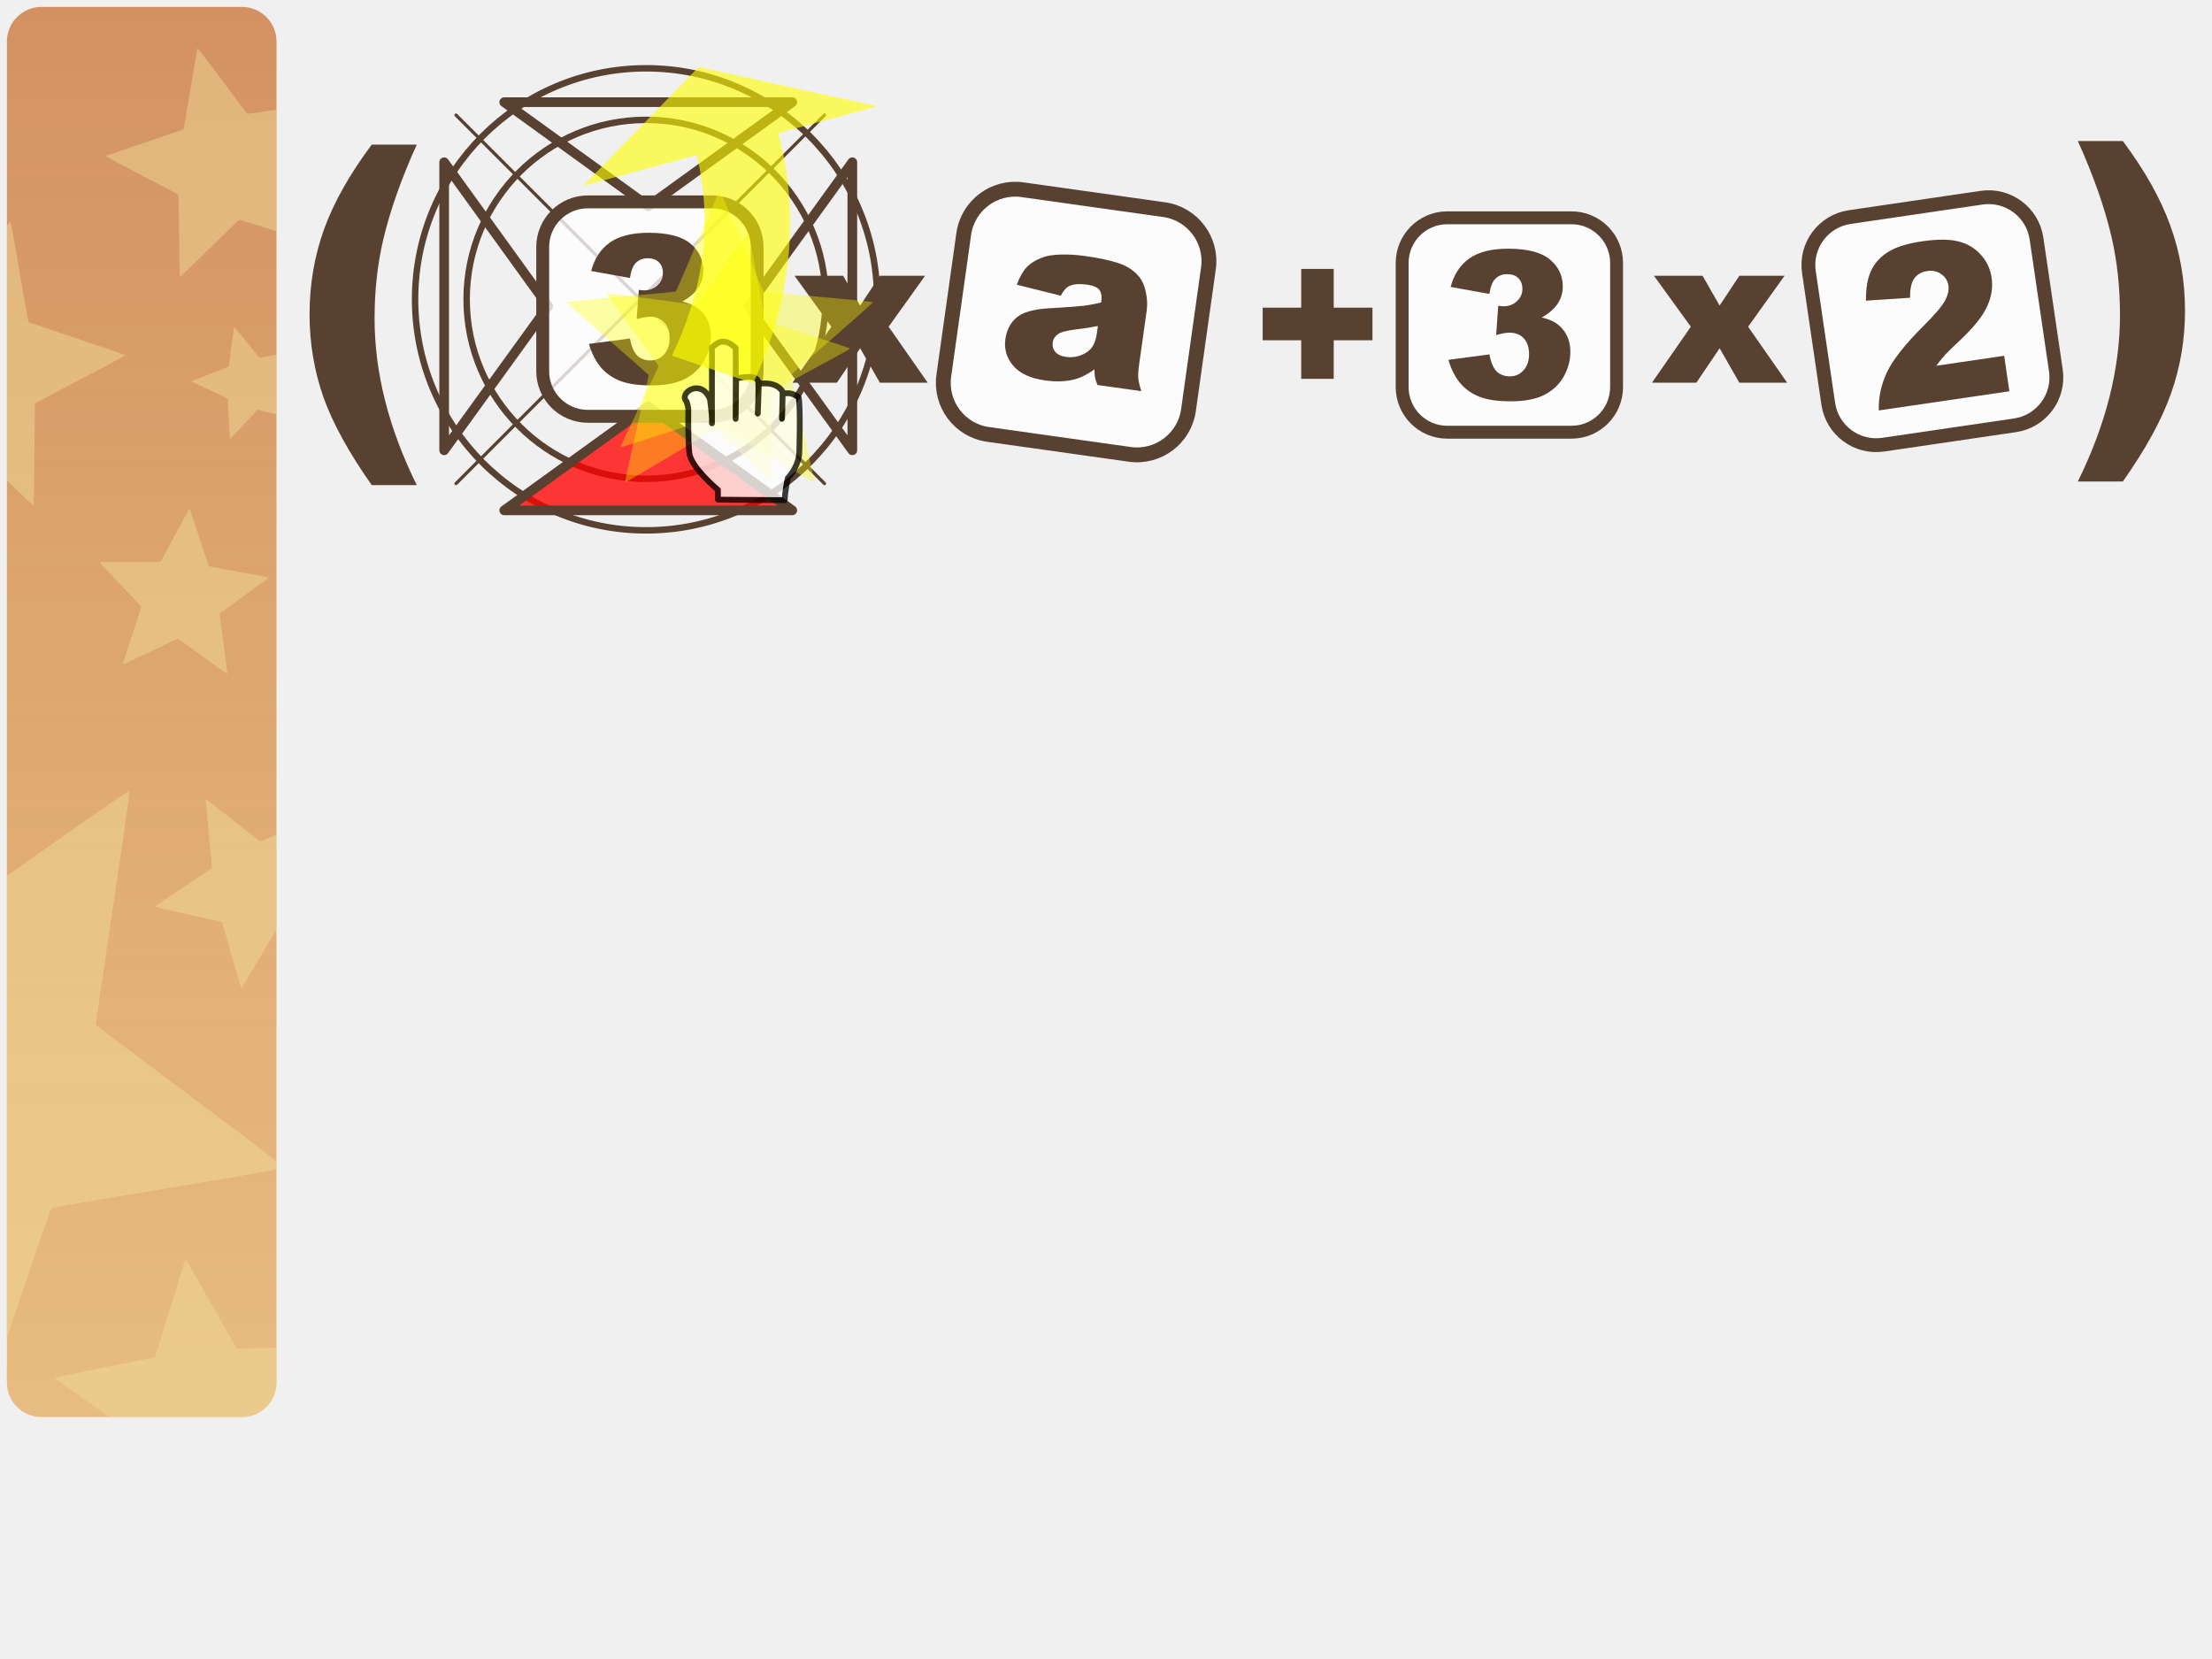
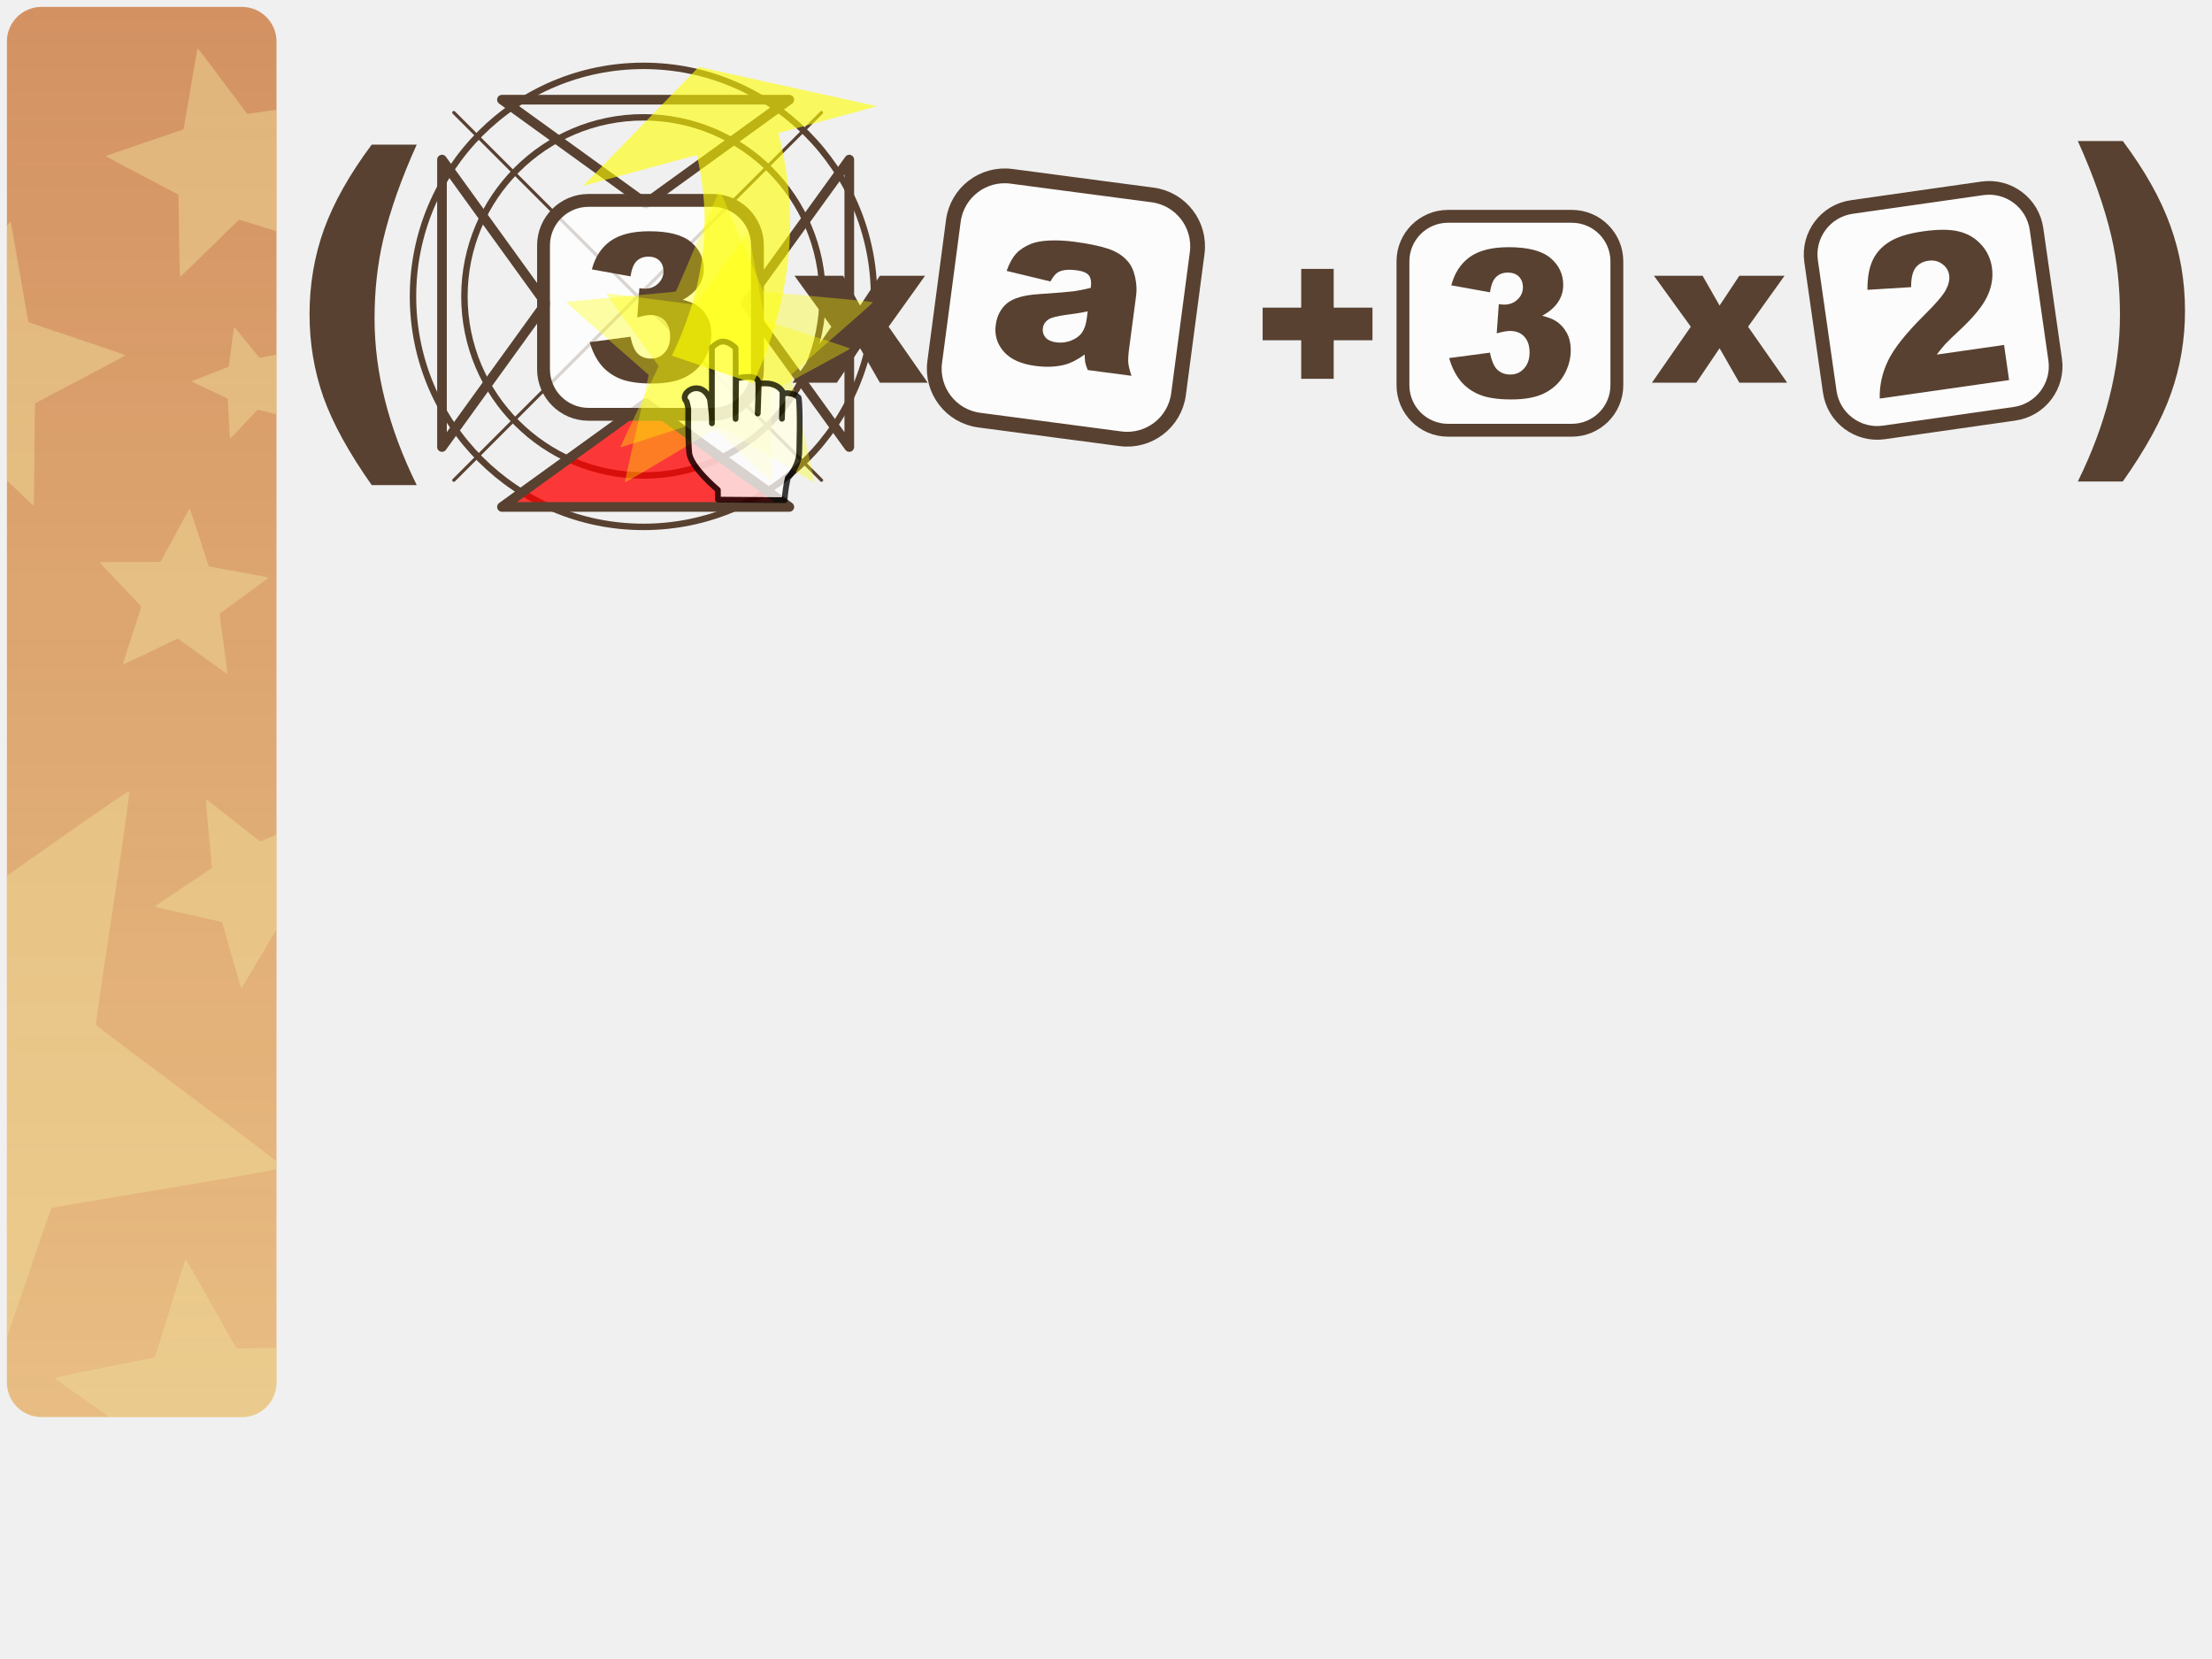
<svg xmlns="http://www.w3.org/2000/svg" xmlns:xlink="http://www.w3.org/1999/xlink" version="1.0" width="100%" height="100%" viewBox="0 0 640 480" id="equation" style="display:inline">
  <defs id="defs4">
    <linearGradient id="lg3412">
      <stop id="s3414" style="stop-color:#d39162;stop-opacity:1" offset="0" />
-       <stop id="s3416" style="stop-color:#e5ad62;stop-opacity:0.78" offset="1" />
+       <stop id="s3416" style="stop-color:#e5ad62;stop-opacity:0.77" offset="1" />
    </linearGradient>
    <linearGradient x1="41" y1="2" x2="41" y2="410" id="lg3418" xlink:href="#lg3412" gradientUnits="userSpaceOnUse" />
-     <linearGradient x1="41" y1="2" x2="41" y2="410" id="linearGradient2626" xlink:href="#lg3412" gradientUnits="userSpaceOnUse" />
-     <linearGradient id="linearGradient2620">
-       <stop id="stop2622" style="stop-color:#d39162;stop-opacity:1" offset="0" />
-       <stop id="stop2624" style="stop-color:#e5ad62;stop-opacity:0.78" offset="1" />
+     <linearGradient x1="41" y1="2" x2="41" y2="410" id="lg2626" xlink:href="#lg3412" gradientUnits="userSpaceOnUse" />
+     <linearGradient id="lg2620">
+       <stop id="s2622" style="stop-color:#d39162;stop-opacity:1" offset="0" />
+       <stop id="s2624" style="stop-color:#e5ad62;stop-opacity:0.77" offset="1" />
    </linearGradient>
  </defs>
-   <g transform="matrix(0.9320558,0,0,0.9320558,-157.0999,-300.9279)" id="g2527">
-     <path d="M 440.833,415.782 C 440.833,455.39 408.724,487.499 369.116,487.499 C 329.509,487.499 297.4,455.39 297.4,415.782 C 297.4,376.175 329.509,344.066 369.116,344.066 C 408.724,344.066 440.833,376.175 440.833,415.782 L 440.833,415.782 z" id="path2529" style="fill:none;fill-opacity:0.78;fill-rule:nonzero;stroke:#584131;stroke-width:2;stroke-linecap:round;stroke-linejoin:round;marker:none;marker-start:none;marker-mid:none;marker-end:none;stroke-miterlimit:4;stroke-dasharray:none;stroke-dashoffset:0;stroke-opacity:1;visibility:visible;display:inline;overflow:visible;enable-background:accumulate" />
-     <path d="M 424.827,415.782 C 424.827,446.551 399.884,471.493 369.116,471.493 C 338.348,471.493 313.406,446.551 313.406,415.782 C 313.406,385.014 338.348,360.072 369.116,360.072 C 399.884,360.072 424.827,385.014 424.827,415.782 L 424.827,415.782 z" id="path2531" style="fill:none;fill-opacity:0.78;fill-rule:nonzero;stroke:#584131;stroke-width:2;stroke-linecap:round;stroke-linejoin:round;marker:none;marker-start:none;marker-mid:none;marker-end:none;stroke-miterlimit:4;stroke-dasharray:none;stroke-dashoffset:0;stroke-opacity:1;visibility:visible;display:inline;overflow:visible;enable-background:accumulate" />
-     <path d="M 310.109,358.591 L 424.492,472.974" id="path2534" style="fill:none;fill-opacity:0.78;fill-rule:nonzero;stroke:#584131;stroke-width:1;stroke-linecap:round;stroke-linejoin:round;marker:none;marker-start:none;marker-mid:none;marker-end:none;stroke-miterlimit:4;stroke-dasharray:none;stroke-dashoffset:0;stroke-opacity:1;visibility:visible;display:inline;overflow:visible;enable-background:accumulate" />
-     <path d="M 424.492,358.591 L 310.109,472.974" id="path2536" style="fill:none;fill-opacity:0.78;fill-rule:nonzero;stroke:#584131;stroke-width:1;stroke-linecap:round;stroke-linejoin:round;marker:none;marker-start:none;marker-mid:none;marker-end:none;stroke-miterlimit:4;stroke-dasharray:none;stroke-dashoffset:0;stroke-opacity:1;visibility:visible;display:inline;overflow:visible;enable-background:accumulate" />
-     <path d="M 369.795,448.995 L 325.076,481.289 L 414.489,481.289 L 369.795,448.995 z" id="path2538" style="fill:#ff0000;fill-opacity:0.78;fill-rule:nonzero;stroke:#584131;stroke-width:3;stroke-linecap:round;stroke-linejoin:round;marker:none;marker-start:none;marker-mid:none;marker-end:none;stroke-miterlimit:4;stroke-dasharray:none;stroke-dashoffset:0;stroke-opacity:1;visibility:visible;display:inline;overflow:visible;enable-background:accumulate" />
-     <path d="M 369.795,386.878 L 325.076,354.584 L 414.489,354.584 L 369.795,386.878 z" id="path2540" style="fill:none;fill-opacity:0.78;fill-rule:nonzero;stroke:#584131;stroke-width:3;stroke-linecap:round;stroke-linejoin:round;marker:none;marker-start:none;marker-mid:none;marker-end:none;stroke-miterlimit:4;stroke-dasharray:none;stroke-dashoffset:0;stroke-opacity:1;visibility:visible;display:inline;overflow:visible;enable-background:accumulate" />
-     <path d="M 338.724,417.949 L 306.43,373.23 L 306.43,462.643 L 338.724,417.949 z" id="path2542" style="fill:none;fill-opacity:0.78;fill-rule:nonzero;stroke:#584131;stroke-width:3;stroke-linecap:round;stroke-linejoin:round;marker:none;marker-start:none;marker-mid:none;marker-end:none;stroke-miterlimit:4;stroke-dasharray:none;stroke-dashoffset:0;stroke-opacity:1;visibility:visible;display:inline;overflow:visible;enable-background:accumulate" />
-     <path d="M 400.841,417.949 L 433.135,373.23 L 433.135,462.643 L 400.841,417.949 z" id="path2544" style="fill:none;fill-opacity:0.78;fill-rule:nonzero;stroke:#584131;stroke-width:3;stroke-linecap:round;stroke-linejoin:round;marker:none;marker-start:none;marker-mid:none;marker-end:none;stroke-miterlimit:4;stroke-dasharray:none;stroke-dashoffset:0;stroke-opacity:1;visibility:visible;display:inline;overflow:visible;enable-background:accumulate" />
+   <g transform="matrix(0.93,0,0,0.93,-157.09,-300.92)" id="g2527">
+     <path d="M 440.83,415.78 C 440.83,455.39 408.72,487.49 369.11,487.49 C 329.50,487.49 297.40,455.39 297.40,415.78 C 297.40,376.17 329.50,344.06 369.11,344.06 C 408.72,344.06 440.83,376.17 440.83,415.78 L 440.83,415.78 z" id="p2529" style="fill:none;fill-opacity:0.77;fill-rule:nonzero;stroke:#584131;stroke-width:2;stroke-linecap:round;stroke-linejoin:round;marker:none;stroke-miterlimit:4;stroke-dasharray:none;stroke-dashoffset:0;stroke-opacity:1;visibility:visible;display:inline;overflow:visible;enable-background:accumulate" />
+     <path d="M 424.82,415.78 C 424.82,446.55 399.88,471.49 369.11,471.49 C 338.34,471.49 313.40,446.55 313.40,415.78 C 313.40,385.01 338.34,360.07 369.11,360.07 C 399.88,360.07 424.82,385.01 424.82,415.78 L 424.82,415.78 z" id="p2531" style="fill:none;fill-opacity:0.77;fill-rule:nonzero;stroke:#584131;stroke-width:2;stroke-linecap:round;stroke-linejoin:round;marker:none;stroke-miterlimit:4;stroke-dasharray:none;stroke-dashoffset:0;stroke-opacity:1;visibility:visible;display:inline;overflow:visible;enable-background:accumulate" />
+     <path d="M 310.10,358.59 L 424.49,472.97" id="p2534" style="fill:none;fill-opacity:0.77;fill-rule:nonzero;stroke:#584131;stroke-width:1;stroke-linecap:round;stroke-linejoin:round;marker:none;stroke-miterlimit:4;stroke-dasharray:none;stroke-dashoffset:0;stroke-opacity:1;visibility:visible;display:inline;overflow:visible;enable-background:accumulate" />
+     <path d="M 424.49,358.59 L 310.10,472.97" id="p2536" style="fill:none;fill-opacity:0.77;fill-rule:nonzero;stroke:#584131;stroke-width:1;stroke-linecap:round;stroke-linejoin:round;marker:none;stroke-miterlimit:4;stroke-dasharray:none;stroke-dashoffset:0;stroke-opacity:1;visibility:visible;display:inline;overflow:visible;enable-background:accumulate" />
+     <path d="M 369.79,448.99 L 325.07,481.28 L 414.48,481.28 L 369.79,448.99 z" id="p2538" style="fill:#ff0000;fill-opacity:0.77;fill-rule:nonzero;stroke:#584131;stroke-width:3;stroke-linecap:round;stroke-linejoin:round;marker:none;stroke-miterlimit:4;stroke-dasharray:none;stroke-dashoffset:0;stroke-opacity:1;visibility:visible;display:inline;overflow:visible;enable-background:accumulate" />
+     <path d="M 369.79,386.87 L 325.07,354.58 L 414.48,354.58 L 369.79,386.87 z" id="p2540" style="fill:none;fill-opacity:0.77;fill-rule:nonzero;stroke:#584131;stroke-width:3;stroke-linecap:round;stroke-linejoin:round;marker:none;stroke-miterlimit:4;stroke-dasharray:none;stroke-dashoffset:0;stroke-opacity:1;visibility:visible;display:inline;overflow:visible;enable-background:accumulate" />
+     <path d="M 338.72,417.94 L 306.42,373.22 L 306.42,462.64 L 338.72,417.94 z" id="p2542" style="fill:none;fill-opacity:0.77;fill-rule:nonzero;stroke:#584131;stroke-width:3;stroke-linecap:round;stroke-linejoin:round;marker:none;stroke-miterlimit:4;stroke-dasharray:none;stroke-dashoffset:0;stroke-opacity:1;visibility:visible;display:inline;overflow:visible;enable-background:accumulate" />
+     <path d="M 400.84,417.94 L 433.13,373.22 L 433.13,462.64 L 400.84,417.94 z" id="p2544" style="fill:none;fill-opacity:0.77;fill-rule:nonzero;stroke:#584131;stroke-width:3;stroke-linecap:round;stroke-linejoin:round;marker:none;stroke-miterlimit:4;stroke-dasharray:none;stroke-dashoffset:0;stroke-opacity:1;visibility:visible;display:inline;overflow:visible;enable-background:accumulate" />
  </g>
  <g id="source">
    <rect width="78" height="408" ry="10" x="2" y="2" id="rect6" style="fill:url(#lg3418);fill-opacity:1" />
    <path d="M 57.21,14 C 56.98,14.05 53.24,37.22 53.09,37.4 C 52.93,37.58 30.67,44.95 30.65,45.18 C 30.63,45.42 51.5,56.14 51.62,56.34 C 51.74,56.54 51.87,80 52.09,80.09 C 52.31,80.18 68.95,63.64 69.18,63.59 C 69.29,63.56 74.58,65.22 80,66.9 L 80,31.75 C 75.57,32.39 71.64,32.97 71.56,32.93 C 71.34,32.84 57.44,13.94 57.21,14 z M 3,64.09 C 2.96,64.08 2.57,64.57 2,65.31 L 2,139 C 6.01,142.89 9.57,146.32 9.68,146.28 C 9.96,146.16 10,117 10.15,116.75 C 10.31,116.49 36.24,103.07 36.21,102.78 C 36.19,102.48 8.44,93.41 8.25,93.18 C 8.05,92.96 3.28,64.16 3,64.09 z M 67.75,94.59 C 67.63,94.62 66.25,106 66.18,106.09 C 66.11,106.18 55.41,110.22 55.4,110.34 C 55.4,110.45 65.81,115.24 65.87,115.34 C 65.93,115.43 66.45,126.89 66.56,126.93 C 66.67,126.97 74.45,118.56 74.56,118.53 C 74.61,118.51 77.3,119.22 80,119.93 L 80,102.62 C 77.64,103.07 75.17,103.54 75.12,103.53 C 75.01,103.49 67.86,94.56 67.75,94.59 z M 54.87,147.15 C 54.69,147.14 46.58,162.47 46.43,162.56 C 46.28,162.65 28.91,162.52 28.84,162.68 C 28.77,162.84 40.83,175.32 40.87,175.5 C 40.91,175.67 35.43,192.13 35.56,192.25 C 35.69,192.36 51.29,184.76 51.46,184.78 C 51.64,184.79 65.63,195.09 65.78,195 C 65.93,194.9 63.49,177.72 63.56,177.56 C 63.63,177.4 77.75,167.29 77.71,167.12 C 77.67,166.95 60.56,163.95 60.43,163.84 C 60.3,163.72 55.05,147.17 54.87,147.15 z M 37.37,228.9 C 37.02,228.69 17.94,242.16 2,253.4 L 2,386.93 C 8.02,369.3 14.61,349.8 14.9,349.56 C 15.37,349.16 68.92,340.57 80,338.34 L 80,336 C 70.07,328.13 28,297.05 27.78,296.5 C 27.52,295.86 37.95,229.26 37.37,228.9 z M 59.56,231.25 C 59.38,231.34 61.39,250.94 61.31,251.12 C 61.22,251.3 44.77,262.11 44.81,262.31 C 44.84,262.5 64.1,266.67 64.25,266.81 C 64.39,266.94 69.61,285.94 69.81,285.96 C 70,285.99 79.55,269.56 80,269 L 80,241.5 C 77.46,242.59 75.37,243.47 75.31,243.46 C 75.11,243.44 59.73,231.15 59.56,231.25 z M 53.71,364.37 C 53.42,364.4 45.06,392.45 44.84,392.65 C 44.62,392.85 15.9,398.39 15.84,398.68 C 15.8,398.86 24.67,405.07 31.71,410 L 70,410 C 75.54,410 80,405.54 80,400 L 80,389.96 C 73.99,390.07 68.54,390.15 68.43,390.09 C 68.18,389.94 54.01,364.34 53.71,364.37 z" id="p3562" style="opacity:0.76;fill:#eedd99;fill-opacity:0.6;fill-rule:nonzero;stroke:none;marker:none;visibility:visible;display:inline;overflow:visible;enable-background:accumulate" />
  </g>
-   <path d="M 229.878,79.794 L 243.946,79.794 L 248.869,88.416 L 254.578,79.794 L 267.655,79.794 L 257.112,94.533 L 268.413,110.727 L 254.578,110.727 L 248.869,100.766 L 242.14,110.727 L 229.296,110.727 L 240.538,94.533 L 229.878,79.794" id="path2459" style="font-size:64px;font-style:normal;font-variant:normal;font-weight:normal;font-stretch:normal;text-align:start;line-height:80%;writing-mode:lr-tb;text-anchor:start;fill:#584131;fill-opacity:1;stroke:none;stroke-width:1px;stroke-linecap:butt;stroke-linejoin:miter;stroke-opacity:1;font-family:Arial Black;-inkscape-font-specification:Arial Black" />
-   <path d="M 365.327,89.019 L 376.484,89.019 L 376.484,77.807 L 385.888,77.807 L 385.888,89.019 L 397.101,89.019 L 397.101,98.452 L 385.888,98.452 L 385.888,109.609 L 376.484,109.609 L 376.484,98.452 L 365.327,98.452 L 365.327,89.019" id="path2461" style="font-size:64px;font-style:normal;font-variant:normal;font-weight:normal;font-stretch:normal;text-align:start;line-height:80%;writing-mode:lr-tb;text-anchor:start;opacity:1;fill:#584131;fill-opacity:1;stroke:none;font-family:Arial Black;-inkscape-font-specification:Arial Black" />
-   <g transform="matrix(1.063619,0.1496881,-0.1496881,1.063619,-215.9614,153.1769)" id="g2482">
-     <rect width="66.56" height="66.56" ry="14.01" x="445.08" y="-157.015" id="rect2471" style="fill:#ffffff;fill-opacity:0.78;fill-rule:nonzero;stroke:#584131;stroke-width:4;stroke-linecap:round;stroke-linejoin:miter;marker:none;stroke-miterlimit:4;stroke-dasharray:none;stroke-dashoffset:0;stroke-opacity:1;visibility:visible;overflow:visible;enable-background:accumulate" />
-     <path d="M 473.289,-130.182 L 461.133,-131.463 C 461.591,-133.588 462.247,-135.255 463.102,-136.463 C 463.977,-137.692 465.227,-138.755 466.852,-139.651 C 468.018,-140.297 469.622,-140.797 471.664,-141.151 C 473.706,-141.505 475.914,-141.682 478.289,-141.682 C 482.102,-141.682 485.164,-141.463 487.477,-141.026 C 489.789,-140.609 491.716,-139.724 493.258,-138.369 C 494.341,-137.432 495.195,-136.099 495.82,-134.369 C 496.445,-132.661 496.758,-131.026 496.758,-129.463 L 496.758,-114.807 C 496.758,-113.244 496.852,-112.015 497.039,-111.119 C 497.247,-110.244 497.685,-109.119 498.352,-107.744 L 486.414,-107.744 C 485.935,-108.599 485.622,-109.244 485.477,-109.682 C 485.331,-110.14 485.185,-110.849 485.039,-111.807 C 483.372,-110.203 481.716,-109.057 480.07,-108.369 C 477.82,-107.453 475.206,-106.994 472.227,-106.994 C 468.268,-106.994 465.258,-107.911 463.195,-109.744 C 461.154,-111.578 460.133,-113.838 460.133,-116.526 C 460.133,-119.047 460.872,-121.119 462.352,-122.744 C 463.831,-124.369 466.56,-125.578 470.539,-126.369 C 475.31,-127.328 478.404,-127.994 479.82,-128.369 C 481.237,-128.765 482.737,-129.276 484.32,-129.901 C 484.32,-131.463 483.997,-132.557 483.352,-133.182 C 482.706,-133.807 481.57,-134.119 479.945,-134.119 C 477.862,-134.119 476.3,-133.786 475.258,-133.119 C 474.445,-132.599 473.789,-131.619 473.289,-130.182 M 484.32,-123.494 C 482.57,-122.869 480.747,-122.317 478.852,-121.838 C 476.268,-121.151 474.633,-120.474 473.945,-119.807 C 473.237,-119.119 472.883,-118.338 472.883,-117.463 C 472.883,-116.463 473.227,-115.64 473.914,-114.994 C 474.622,-114.369 475.654,-114.057 477.008,-114.057 C 478.425,-114.057 479.737,-114.401 480.945,-115.088 C 482.175,-115.776 483.039,-116.609 483.539,-117.588 C 484.06,-118.588 484.32,-119.88 484.32,-121.463 L 484.32,-123.494" id="text2477" style="font-size:64px;font-style:normal;font-variant:normal;font-weight:normal;font-stretch:normal;text-align:start;line-height:80%;writing-mode:lr-tb;text-anchor:start;fill:#584131;fill-opacity:1;stroke:none;stroke-width:1px;stroke-linecap:butt;stroke-linejoin:miter;stroke-opacity:1;font-family:Arial Black;-inkscape-font-specification:Arial Black" />
+   <path d="M 229.87,79.79 L 243.94,79.79 L 248.86,88.41 L 254.57,79.79 L 267.65,79.79 L 257.11,94.53 L 268.41,110.72 L 254.57,110.72 L 248.86,100.76 L 242.14,110.72 L 229.29,110.72 L 240.53,94.53 L 229.87,79.79" id="p2459" style="font-size:64px;font-style:normal;font-variant:normal;font-weight:normal;font-stretch:normal;text-align:start;line-height:80.00%;writing-mode:lr-tb;text-anchor:start;fill:#584131;fill-opacity:1;stroke:none;font-family:Arial Black;-inkscape-font-specification:Arial Black" />
+   <path d="M 365.32,89.01 L 376.48,89.01 L 376.48,77.80 L 385.88,77.80 L 385.88,89.01 L 397.10,89.01 L 397.10,98.45 L 385.88,98.45 L 385.88,109.60 L 376.48,109.60 L 376.48,98.45 L 365.32,98.45 L 365.32,89.01" id="p2461" style="font-size:64px;font-style:normal;font-variant:normal;font-weight:normal;font-stretch:normal;text-align:start;line-height:80.00%;writing-mode:lr-tb;text-anchor:start;opacity:1;fill:#584131;fill-opacity:1;stroke:none;font-family:Arial Black;-inkscape-font-specification:Arial Black" />
+   <g transform="matrix(1.06,0.14,-0.14,1.06,-215.96,153.17)" id="g2482">
+     <rect width="66.55" height="66.55" ry="14.01" x="445.07" y="-157.01" id="r2471" style="fill:#ffffff;fill-opacity:0.77;fill-rule:nonzero;stroke:#584131;stroke-width:4;stroke-linecap:round;stroke-linejoin:miter;marker:none;stroke-miterlimit:4;stroke-dasharray:none;stroke-dashoffset:0;stroke-opacity:1;visibility:visible;overflow:visible;enable-background:accumulate" />
+     <path d="M 473.28,-130.18 L 461.13,-131.46 C 461.59,-133.58 462.24,-135.25 463.10,-136.46 C 463.97,-137.69 465.22,-138.75 466.85,-139.65 C 468.01,-140.29 469.62,-140.79 471.66,-141.15 C 473.70,-141.50 475.91,-141.68 478.28,-141.68 C 482.10,-141.68 485.16,-141.46 487.47,-141.02 C 489.78,-140.60 491.71,-139.72 493.25,-138.36 C 494.34,-137.43 495.19,-136.09 495.82,-134.36 C 496.44,-132.66 496.75,-131.02 496.75,-129.46 L 496.75,-114.80 C 496.75,-113.24 496.85,-112.01 497.03,-111.11 C 497.24,-110.24 497.68,-109.11 498.35,-107.74 L 486.41,-107.74 C 485.93,-108.59 485.62,-109.24 485.47,-109.68 C 485.33,-110.14 485.18,-110.84 485.03,-111.80 C 483.37,-110.20 481.71,-109.05 480.07,-108.36 C 477.82,-107.45 475.20,-106.99 472.22,-106.99 C 468.26,-106.99 465.25,-107.91 463.19,-109.74 C 461.15,-111.57 460.13,-113.83 460.13,-116.52 C 460.13,-119.04 460.87,-121.11 462.35,-122.74 C 463.83,-124.36 466.55,-125.57 470.53,-126.36 C 475.30,-127.32 478.40,-127.99 479.82,-128.36 C 481.23,-128.76 482.73,-129.27 484.32,-129.90 C 484.32,-131.46 483.99,-132.55 483.35,-133.18 C 482.70,-133.80 481.57,-134.11 479.94,-134.11 C 477.86,-134.11 476.29,-133.78 475.25,-133.11 C 474.44,-132.59 473.78,-131.61 473.28,-130.18 M 484.32,-123.49 C 482.57,-122.86 480.74,-122.31 478.85,-121.83 C 476.26,-121.15 474.63,-120.47 473.94,-119.80 C 473.23,-119.11 472.88,-118.33 472.88,-117.46 C 472.88,-116.46 473.22,-115.64 473.91,-114.99 C 474.62,-114.36 475.65,-114.05 477.00,-114.05 C 478.42,-114.05 479.73,-114.40 480.94,-115.08 C 482.17,-115.77 483.03,-116.60 483.53,-117.58 C 484.05,-118.58 484.32,-119.87 484.32,-121.46 L 484.32,-123.49" id="text2477" style="font-size:64px;font-style:normal;font-variant:normal;font-weight:normal;font-stretch:normal;text-align:start;line-height:80.00%;writing-mode:lr-tb;text-anchor:start;fill:#584131;fill-opacity:1;stroke:none;font-family:Arial Black;-inkscape-font-specification:Arial Black" />
  </g>
-   <path d="M 107.557,41.843 L 120.576,41.843 C 116.099,51.753 112.87,60.91 110.888,69.316 C 109.214,76.458 108.377,84.078 108.377,92.176 C 108.377,107.792 112.443,123.852 120.576,140.356 L 107.557,140.356 C 100.928,130.959 96.264,122.468 93.564,114.882 C 90.899,107.262 89.566,99.283 89.566,90.946 C 89.566,82.301 90.967,74.083 93.769,66.292 C 96.605,58.501 101.201,50.352 107.557,41.843" id="path2486" style="font-size:64px;font-style:normal;font-variant:normal;font-weight:normal;font-stretch:normal;text-align:start;line-height:80%;writing-mode:lr-tb;text-anchor:start;fill:#584131;fill-opacity:1;stroke:none;stroke-width:1px;stroke-linecap:butt;stroke-linejoin:miter;stroke-opacity:1;font-family:Arial Black;-inkscape-font-specification:Arial Black" />
-   <path d="M 614.199,40.804 L 601.181,40.804 C 605.657,50.713 608.886,59.871 610.868,68.277 C 612.542,75.418 613.379,83.038 613.379,91.137 C 613.379,106.752 609.313,122.812 601.181,139.317 L 614.199,139.317 C 620.828,129.92 625.476,121.429 628.141,113.843 C 630.84,106.223 632.19,98.244 632.19,89.907 C 632.19,81.262 630.772,73.044 627.936,65.253 C 625.134,57.462 620.555,49.312 614.199,40.804" id="path2488" style="font-size:64px;font-style:normal;font-variant:normal;font-weight:normal;font-stretch:normal;text-align:start;line-height:80%;writing-mode:lr-tb;text-anchor:start;fill:#584131;fill-opacity:1;stroke:none;stroke-width:1px;stroke-linecap:butt;stroke-linejoin:miter;stroke-opacity:1;font-family:Arial Black;-inkscape-font-specification:Arial Black" />
-   <g transform="matrix(0.9320558,0,0,0.9320558,261.5215,-135.3346)" id="g2513">
-     <rect width="66.56" height="66.56" ry="14.01" x="-112.118" y="207.869" id="rect2515" style="opacity:1;fill:#ffffff;fill-opacity:0.78;fill-rule:nonzero;stroke:#584131;stroke-width:4;stroke-linecap:round;stroke-linejoin:miter;marker:none;stroke-miterlimit:4;stroke-dasharray:none;stroke-dashoffset:0;stroke-opacity:1;visibility:visible;overflow:visible;enable-background:accumulate" />
-     <path d="M -85.041,231.493 L -97.072,229.336 C -96.072,225.503 -94.155,222.566 -91.322,220.524 C -88.468,218.482 -84.437,217.462 -79.228,217.461 C -73.249,217.462 -68.926,218.576 -66.26,220.805 C -63.593,223.034 -62.26,225.837 -62.26,229.211 C -62.26,231.191 -62.801,232.982 -63.885,234.586 C -64.968,236.191 -66.603,237.597 -68.791,238.805 C -67.02,239.243 -65.666,239.753 -64.728,240.336 C -63.208,241.274 -62.03,242.514 -61.197,244.055 C -60.343,245.576 -59.916,247.399 -59.916,249.524 C -59.916,252.191 -60.614,254.753 -62.01,257.211 C -63.405,259.649 -65.416,261.534 -68.041,262.868 C -70.666,264.18 -74.114,264.836 -78.385,264.836 C -82.551,264.836 -85.843,264.347 -88.26,263.368 C -90.655,262.389 -92.635,260.961 -94.197,259.086 C -95.739,257.191 -96.926,254.816 -97.76,251.961 L -85.041,250.274 C -84.541,252.836 -83.77,254.618 -82.728,255.618 C -81.666,256.597 -80.322,257.086 -78.697,257.086 C -76.989,257.086 -75.572,256.461 -74.447,255.211 C -73.301,253.961 -72.728,252.295 -72.728,250.211 C -72.728,248.087 -73.28,246.441 -74.385,245.274 C -75.468,244.107 -76.947,243.524 -78.822,243.524 C -79.822,243.524 -81.197,243.774 -82.947,244.274 L -82.291,235.18 C -81.583,235.284 -81.03,235.337 -80.635,235.336 C -78.968,235.337 -77.583,234.805 -76.478,233.743 C -75.353,232.68 -74.791,231.42 -74.791,229.961 C -74.791,228.566 -75.208,227.451 -76.041,226.618 C -76.874,225.784 -78.02,225.368 -79.478,225.368 C -80.978,225.368 -82.197,225.826 -83.135,226.743 C -84.072,227.639 -84.708,229.222 -85.041,231.493" id="path2517" style="font-size:64px;font-style:normal;font-variant:normal;font-weight:normal;font-stretch:normal;text-align:start;line-height:80%;writing-mode:lr-tb;text-anchor:start;fill:#584131;fill-opacity:1;stroke:none;stroke-width:1px;stroke-linecap:butt;stroke-linejoin:miter;stroke-opacity:1;font-family:Arial Black;-inkscape-font-specification:Arial Black" />
+   <path d="M 107.55,41.84 L 120.57,41.84 C 116.09,51.75 112.87,60.91 110.88,69.31 C 109.21,76.45 108.37,84.07 108.37,92.17 C 108.37,107.79 112.44,123.85 120.57,140.35 L 107.55,140.35 C 100.92,130.95 96.26,122.46 93.56,114.88 C 90.89,107.26 89.56,99.28 89.56,90.94 C 89.56,82.30 90.96,74.08 93.76,66.29 C 96.60,58.50 101.20,50.35 107.55,41.84" id="p2486" style="font-size:64px;font-style:normal;font-variant:normal;font-weight:normal;font-stretch:normal;text-align:start;line-height:80.00%;writing-mode:lr-tb;text-anchor:start;fill:#584131;fill-opacity:1;stroke:none;font-family:Arial Black;-inkscape-font-specification:Arial Black" />
+   <path d="M 614.19,40.80 L 601.18,40.80 C 605.65,50.71 608.88,59.87 610.86,68.27 C 612.54,75.41 613.37,83.03 613.37,91.13 C 613.37,106.75 609.31,122.81 601.18,139.31 L 614.19,139.31 C 620.82,129.91 625.47,121.42 628.14,113.84 C 630.84,106.22 632.19,98.24 632.19,89.90 C 632.19,81.26 630.77,73.04 627.93,65.25 C 625.13,57.46 620.55,49.31 614.19,40.80" id="p2488" style="font-size:64px;font-style:normal;font-variant:normal;font-weight:normal;font-stretch:normal;text-align:start;line-height:80.00%;writing-mode:lr-tb;text-anchor:start;fill:#584131;fill-opacity:1;stroke:none;font-family:Arial Black;-inkscape-font-specification:Arial Black" />
+   <g transform="matrix(0.93,0,0,0.93,261.52,-135.33)" id="g2513">
+     <rect width="66.55" height="66.55" ry="14.01" x="-112.11" y="207.86" id="r2515" style="opacity:1;fill:#ffffff;fill-opacity:0.77;fill-rule:nonzero;stroke:#584131;stroke-width:4;stroke-linecap:round;stroke-linejoin:miter;marker:none;stroke-miterlimit:4;stroke-dasharray:none;stroke-dashoffset:0;stroke-opacity:1;visibility:visible;overflow:visible;enable-background:accumulate" />
+     <path d="M -85.04,231.49 L -97.07,229.33 C -96.07,225.50 -94.15,222.56 -91.32,220.52 C -88.46,218.48 -84.43,217.46 -79.22,217.46 C -73.24,217.46 -68.92,218.57 -66.25,220.80 C -63.59,223.03 -62.25,225.83 -62.25,229.21 C -62.25,231.19 -62.80,232.98 -63.88,234.58 C -64.96,236.19 -66.60,237.59 -68.79,238.80 C -67.02,239.24 -65.66,239.75 -64.72,240.33 C -63.20,241.27 -62.03,242.51 -61.19,244.05 C -60.34,245.57 -59.91,247.39 -59.91,249.52 C -59.91,252.19 -60.61,254.75 -62.00,257.21 C -63.40,259.64 -65.41,261.53 -68.04,262.86 C -70.66,264.18 -74.11,264.83 -78.38,264.83 C -82.55,264.83 -85.84,264.34 -88.25,263.36 C -90.65,262.38 -92.63,260.96 -94.19,259.08 C -95.73,257.19 -96.92,254.81 -97.75,251.96 L -85.04,250.27 C -84.54,252.83 -83.77,254.61 -82.72,255.61 C -81.66,256.59 -80.32,257.08 -78.69,257.08 C -76.98,257.08 -75.57,256.46 -74.44,255.21 C -73.30,253.96 -72.72,252.29 -72.72,250.21 C -72.72,248.08 -73.28,246.44 -74.38,245.27 C -75.46,244.10 -76.94,243.52 -78.82,243.52 C -79.82,243.52 -81.19,243.77 -82.94,244.27 L -82.29,235.18 C -81.58,235.28 -81.03,235.33 -80.63,235.33 C -78.96,235.33 -77.58,234.80 -76.47,233.74 C -75.35,232.68 -74.79,231.41 -74.79,229.96 C -74.79,228.56 -75.20,227.45 -76.04,226.61 C -76.87,225.78 -78.02,225.36 -79.47,225.36 C -80.97,225.36 -82.19,225.82 -83.13,226.74 C -84.07,227.63 -84.70,229.22 -85.04,231.49" id="p2517" style="font-size:64px;font-style:normal;font-variant:normal;font-weight:normal;font-stretch:normal;text-align:start;line-height:80.00%;writing-mode:lr-tb;text-anchor:start;fill:#584131;fill-opacity:1;stroke:none;font-family:Arial Black;-inkscape-font-specification:Arial Black" />
  </g>
-   <g transform="matrix(0.9320558,0,0,0.9320558,510.1896,-130.7297)" id="g2519">
-     <rect width="66.56" height="66.56" ry="14.01" x="-112.118" y="207.869" id="rect2521" style="opacity:1;fill:#ffffff;fill-opacity:0.78;fill-rule:nonzero;stroke:#584131;stroke-width:4;stroke-linecap:round;stroke-linejoin:miter;marker:none;stroke-miterlimit:4;stroke-dasharray:none;stroke-dashoffset:0;stroke-opacity:1;visibility:visible;overflow:visible;enable-background:accumulate" />
-     <path d="M -85.041,231.493 L -97.072,229.336 C -96.072,225.503 -94.155,222.566 -91.322,220.524 C -88.468,218.482 -84.437,217.462 -79.228,217.461 C -73.249,217.462 -68.926,218.576 -66.26,220.805 C -63.593,223.034 -62.26,225.837 -62.26,229.211 C -62.26,231.191 -62.801,232.982 -63.885,234.586 C -64.968,236.191 -66.603,237.597 -68.791,238.805 C -67.02,239.243 -65.666,239.753 -64.728,240.336 C -63.208,241.274 -62.03,242.514 -61.197,244.055 C -60.343,245.576 -59.916,247.399 -59.916,249.524 C -59.916,252.191 -60.614,254.753 -62.01,257.211 C -63.405,259.649 -65.416,261.534 -68.041,262.868 C -70.666,264.18 -74.114,264.836 -78.385,264.836 C -82.551,264.836 -85.843,264.347 -88.26,263.368 C -90.655,262.389 -92.635,260.961 -94.197,259.086 C -95.739,257.191 -96.926,254.816 -97.76,251.961 L -85.041,250.274 C -84.541,252.836 -83.77,254.618 -82.728,255.618 C -81.666,256.597 -80.322,257.086 -78.697,257.086 C -76.989,257.086 -75.572,256.461 -74.447,255.211 C -73.301,253.961 -72.728,252.295 -72.728,250.211 C -72.728,248.087 -73.28,246.441 -74.385,245.274 C -75.468,244.107 -76.947,243.524 -78.822,243.524 C -79.822,243.524 -81.197,243.774 -82.947,244.274 L -82.291,235.18 C -81.583,235.284 -81.03,235.337 -80.635,235.336 C -78.968,235.337 -77.583,234.805 -76.478,233.743 C -75.353,232.68 -74.791,231.42 -74.791,229.961 C -74.791,228.566 -75.208,227.451 -76.041,226.618 C -76.874,225.784 -78.02,225.368 -79.478,225.368 C -80.978,225.368 -82.197,225.826 -83.135,226.743 C -84.072,227.639 -84.708,229.222 -85.041,231.493" id="path2523" style="font-size:64px;font-style:normal;font-variant:normal;font-weight:normal;font-stretch:normal;text-align:start;line-height:80%;writing-mode:lr-tb;text-anchor:start;fill:#584131;fill-opacity:1;stroke:none;stroke-width:1px;stroke-linecap:butt;stroke-linejoin:miter;stroke-opacity:1;font-family:Arial Black;-inkscape-font-specification:Arial Black" />
+   <g transform="matrix(0.93,0,0,0.93,510.18,-130.72)" id="g2519">
+     <rect width="66.55" height="66.55" ry="14.01" x="-112.11" y="207.86" id="r2521" style="opacity:1;fill:#ffffff;fill-opacity:0.77;fill-rule:nonzero;stroke:#584131;stroke-width:4;stroke-linecap:round;stroke-linejoin:miter;marker:none;stroke-miterlimit:4;stroke-dasharray:none;stroke-dashoffset:0;stroke-opacity:1;visibility:visible;overflow:visible;enable-background:accumulate" />
+     <path d="M -85.04,231.49 L -97.07,229.33 C -96.07,225.50 -94.15,222.56 -91.32,220.52 C -88.46,218.48 -84.43,217.46 -79.22,217.46 C -73.24,217.46 -68.92,218.57 -66.25,220.80 C -63.59,223.03 -62.25,225.83 -62.25,229.21 C -62.25,231.19 -62.80,232.98 -63.88,234.58 C -64.96,236.19 -66.60,237.59 -68.79,238.80 C -67.02,239.24 -65.66,239.75 -64.72,240.33 C -63.20,241.27 -62.03,242.51 -61.19,244.05 C -60.34,245.57 -59.91,247.39 -59.91,249.52 C -59.91,252.19 -60.61,254.75 -62.00,257.21 C -63.40,259.64 -65.41,261.53 -68.04,262.86 C -70.66,264.18 -74.11,264.83 -78.38,264.83 C -82.55,264.83 -85.84,264.34 -88.25,263.36 C -90.65,262.38 -92.63,260.96 -94.19,259.08 C -95.73,257.19 -96.92,254.81 -97.75,251.96 L -85.04,250.27 C -84.54,252.83 -83.77,254.61 -82.72,255.61 C -81.66,256.59 -80.32,257.08 -78.69,257.08 C -76.98,257.08 -75.57,256.46 -74.44,255.21 C -73.30,253.96 -72.72,252.29 -72.72,250.21 C -72.72,248.08 -73.28,246.44 -74.38,245.27 C -75.46,244.10 -76.94,243.52 -78.82,243.52 C -79.82,243.52 -81.19,243.77 -82.94,244.27 L -82.29,235.18 C -81.58,235.28 -81.03,235.33 -80.63,235.33 C -78.96,235.33 -77.58,234.80 -76.47,233.74 C -75.35,232.68 -74.79,231.41 -74.79,229.96 C -74.79,228.56 -75.20,227.45 -76.04,226.61 C -76.87,225.78 -78.02,225.36 -79.47,225.36 C -80.97,225.36 -82.19,225.82 -83.13,226.74 C -84.07,227.63 -84.70,229.22 -85.04,231.49" id="p2523" style="font-size:64px;font-style:normal;font-variant:normal;font-weight:normal;font-stretch:normal;text-align:start;line-height:80.00%;writing-mode:lr-tb;text-anchor:start;fill:#584131;fill-opacity:1;stroke:none;font-family:Arial Black;-inkscape-font-specification:Arial Black" />
  </g>
-   <path d="M 478.546,79.794 L 492.614,79.794 L 497.537,88.416 L 503.246,79.794 L 516.324,79.794 L 505.78,94.533 L 517.081,110.727 L 503.246,110.727 L 497.537,100.766 L 490.809,110.727 L 477.964,110.727 L 489.207,94.533 L 478.546,79.794" id="path2525" style="font-size:64px;font-style:normal;font-variant:normal;font-weight:normal;font-stretch:normal;text-align:start;line-height:80%;writing-mode:lr-tb;text-anchor:start;fill:#584131;fill-opacity:1;stroke:none;stroke-width:1px;stroke-linecap:butt;stroke-linejoin:miter;stroke-opacity:1;font-family:Arial Black;-inkscape-font-specification:Arial Black" />
-   <g transform="translate(28.58862,-12.93278)" id="g3635">
-     <path d="M 179.651,68.171 C 179.96,68.171 192.101,97.104 192.358,97.284 C 192.615,97.477 223.873,100.072 223.975,100.38 C 224.078,100.676 200.31,121.142 200.207,121.45 C 200.117,121.746 207.299,152.284 207.042,152.477 C 206.785,152.657 179.96,136.392 179.651,136.392 C 179.343,136.392 152.517,152.657 152.26,152.477 C 152.003,152.284 159.185,121.746 159.095,121.45 C 158.992,121.142 135.224,100.676 135.327,100.38 C 135.43,100.072 166.688,97.477 166.945,97.284 C 167.202,97.104 179.343,68.171 179.651,68.171 z" id="path3327" style="opacity:1;fill:#ffff00;fill-opacity:0.35;fill-rule:nonzero;stroke:none;marker:none;visibility:visible;overflow:visible;enable-background:accumulate" />
-     <path d="M 187.918,80.198 C 188.163,80.253 192.611,105.453 192.783,105.643 C 192.953,105.842 217.349,113.535 217.376,113.798 C 217.404,114.052 194.813,126.052 194.676,126.279 C 194.551,126.498 194.766,152.082 194.527,152.19 C 194.29,152.286 175.88,134.519 175.635,134.463 C 175.389,134.408 151.123,142.516 150.951,142.326 C 150.781,142.127 161.992,119.128 161.974,118.877 C 161.948,118.613 146.726,98.054 146.861,97.838 C 146.999,97.611 172.33,101.174 172.569,101.067 C 172.806,100.971 187.672,80.142 187.918,80.198 z" id="path3333" style="opacity:1;fill:#ffff00;fill-opacity:0.35;fill-rule:nonzero;stroke:none;marker:none;visibility:visible;overflow:visible;enable-background:accumulate" />
-     <path d="M 179.145,157.499 C 179.145,156.929 179.125,154.669 179.125,154.669 C 179.125,154.669 171.275,148.109 170.845,143.979 C 170.415,139.849 170.565,131.429 170.565,131.429 C 170.565,131.429 170.595,130.929 170.085,129.149 C 167.575,126.679 174.235,122.189 176.835,128.429 C 177.405,132.999 177.425,133.419 177.405,135.419 C 177.405,136.139 177.375,116.059 177.405,113.449 C 178.995,112.119 180.755,110.379 184.255,113.599 C 184.335,115.539 184.255,134.139 184.255,134.139 L 184.395,122.439 C 184.395,122.439 190.665,120.869 190.805,123.579 C 190.955,126.289 190.665,132.569 190.665,132.569 L 190.955,124.009 C 190.955,124.009 195.835,122.969 197.835,126.249 C 197.825,130.539 197.665,134.109 197.665,134.109 C 197.665,134.109 197.645,133.739 197.865,126.909 C 198.005,126.909 200.365,126.009 202.505,127.999 C 203.075,131.139 202.655,144.129 202.655,144.129 C 202.655,144.129 202.615,147.679 199.365,151.249 C 198.455,155.329 198.445,157.649 198.445,157.649 L 179.145,157.499 z" id="path3329" style="opacity:0.76;fill:#ffffff;fill-rule:evenodd;stroke:#000000;stroke-width:1.68px;stroke-linecap:butt;stroke-linejoin:round;stroke-opacity:1" />
+   <path d="M 478.54,79.79 L 492.61,79.79 L 497.53,88.41 L 503.24,79.79 L 516.32,79.79 L 505.77,94.53 L 517.08,110.72 L 503.24,110.72 L 497.53,100.76 L 490.80,110.72 L 477.96,110.72 L 489.20,94.53 L 478.54,79.79" id="p2525" style="font-size:64px;font-style:normal;font-variant:normal;font-weight:normal;font-stretch:normal;text-align:start;line-height:80.00%;writing-mode:lr-tb;text-anchor:start;fill:#584131;fill-opacity:1;stroke:none;font-family:Arial Black;-inkscape-font-specification:Arial Black" />
+   <g transform="translate(28.58,-12.93)" id="g3635">
+     <path d="M 179.65,68.17 C 179.95,68.17 192.10,97.10 192.35,97.28 C 192.61,97.47 223.87,100.07 223.97,100.38 C 224.07,100.67 200.31,121.14 200.20,121.45 C 200.11,121.74 207.29,152.28 207.04,152.47 C 206.78,152.65 179.95,136.39 179.65,136.39 C 179.34,136.39 152.51,152.65 152.26,152.47 C 152.00,152.28 159.18,121.74 159.09,121.45 C 158.99,121.14 135.22,100.67 135.32,100.38 C 135.42,100.07 166.68,97.47 166.94,97.28 C 167.20,97.10 179.34,68.17 179.65,68.17 z" id="p3327" style="opacity:1;fill:#ffff00;fill-opacity:0.35;fill-rule:nonzero;stroke:none;marker:none;visibility:visible;overflow:visible;enable-background:accumulate" />
+     <path d="M 187.91,80.19 C 188.16,80.25 192.61,105.45 192.78,105.64 C 192.95,105.84 217.34,113.53 217.37,113.79 C 217.40,114.05 194.81,126.05 194.67,126.27 C 194.55,126.49 194.76,152.08 194.52,152.18 C 194.28,152.28 175.88,134.51 175.63,134.46 C 175.38,134.40 151.12,142.51 150.95,142.32 C 150.78,142.12 161.99,119.12 161.97,118.87 C 161.94,118.61 146.72,98.05 146.86,97.83 C 146.99,97.61 172.32,101.17 172.56,101.06 C 172.80,100.97 187.67,80.14 187.91,80.19 z" id="p3333" style="opacity:1;fill:#ffff00;fill-opacity:0.35;fill-rule:nonzero;stroke:none;marker:none;visibility:visible;overflow:visible;enable-background:accumulate" />
+     <path d="M 179.14,157.49 C 179.14,156.92 179.12,154.66 179.12,154.66 C 179.12,154.66 171.27,148.10 170.84,143.97 C 170.41,139.84 170.56,131.42 170.56,131.42 C 170.56,131.42 170.59,130.92 170.08,129.14 C 167.57,126.67 174.23,122.18 176.83,128.42 C 177.40,132.99 177.42,133.41 177.40,135.41 C 177.40,136.13 177.37,116.05 177.40,113.44 C 178.99,112.11 180.75,110.37 184.25,113.59 C 184.33,115.53 184.25,134.13 184.25,134.13 L 184.39,122.43 C 184.39,122.43 190.66,120.86 190.80,123.57 C 190.95,126.28 190.66,132.56 190.66,132.56 L 190.95,124.00 C 190.95,124.00 195.83,122.96 197.83,126.24 C 197.82,130.53 197.66,134.10 197.66,134.10 C 197.66,134.10 197.64,133.73 197.86,126.90 C 198.00,126.90 200.36,126.00 202.50,127.99 C 203.07,131.13 202.65,144.12 202.65,144.12 C 202.65,144.12 202.61,147.67 199.36,151.24 C 198.45,155.32 198.44,157.64 198.44,157.64 L 179.14,157.49 z" id="p3329" style="opacity:0.76;fill:#ffffff;fill-rule:evenodd;stroke:#000000;stroke-width:1.67px;stroke-linecap:butt;stroke-linejoin:round;stroke-opacity:1" />
  </g>
-   <path d="M 168.743,53.764 L 201.618,44.867 C 206.178,64.537 203.791,83.289 194.402,102.923 L 217.931,110.907 C 228.727,87.197 231.661,63.284 225.215,38.493 L 253.766,30.754 L 202.153,19.375 L 168.743,53.764 z" id="path2546" style="opacity:0.76;fill:#ffff00;fill-opacity:0.791;fill-rule:nonzero;stroke:none;stroke-width:1;stroke-linecap:butt;stroke-linejoin:miter;marker:none;marker-start:none;marker-mid:none;marker-end:none;stroke-miterlimit:4;stroke-dasharray:none;stroke-dashoffset:0;stroke-opacity:1;visibility:visible;display:inline;overflow:visible;enable-background:accumulate" />
-   <g transform="matrix(0.989382,-0.1453387,0.1453387,0.989382,682.935,-168.9989)" id="g2568">
-     <rect width="66.56" height="66.56" ry="14.01" x="-193.87" y="207.869" id="rect2570" style="opacity:1;fill:#ffffff;fill-opacity:0.78;fill-rule:nonzero;stroke:#584131;stroke-width:4;stroke-linecap:round;stroke-linejoin:miter;marker:none;stroke-miterlimit:4;stroke-dasharray:none;stroke-dashoffset:0;stroke-opacity:1;visibility:visible;overflow:visible;enable-background:accumulate" />
-     <path d="M -141.496,264.446 L -179.683,264.446 C -179.246,260.675 -177.923,257.133 -175.715,253.821 C -173.485,250.488 -169.319,246.56 -163.215,242.04 C -159.485,239.269 -157.1,237.165 -156.058,235.727 C -155.017,234.29 -154.496,232.925 -154.496,231.633 C -154.496,230.238 -155.017,229.05 -156.058,228.071 C -157.079,227.071 -158.371,226.571 -159.933,226.571 C -161.558,226.571 -162.892,227.081 -163.933,228.102 C -164.954,229.123 -165.642,230.925 -165.996,233.508 L -178.746,232.477 C -178.246,228.894 -177.329,226.102 -175.996,224.102 C -174.662,222.081 -172.787,220.54 -170.371,219.477 C -167.933,218.394 -164.569,217.852 -160.277,217.852 C -155.798,217.852 -152.319,218.363 -149.84,219.383 C -147.34,220.404 -145.381,221.977 -143.965,224.102 C -142.527,226.206 -141.808,228.571 -141.808,231.196 C -141.808,233.988 -142.631,236.654 -144.277,239.196 C -145.902,241.738 -148.871,244.529 -153.183,247.571 C -155.746,249.342 -157.465,250.581 -158.34,251.29 C -159.194,251.998 -160.204,252.925 -161.371,254.071 L -141.496,254.071 L -141.496,264.446" id="path2572" style="font-size:64px;font-style:normal;font-variant:normal;font-weight:normal;font-stretch:normal;text-align:start;line-height:80%;writing-mode:lr-tb;text-anchor:start;fill:#584131;fill-opacity:1;stroke:none;stroke-width:1px;stroke-linecap:butt;stroke-linejoin:miter;stroke-opacity:1;font-family:Arial Black;-inkscape-font-specification:Arial Black" />
+   <path d="M 168.74,53.76 L 201.61,44.86 C 206.17,64.53 203.79,83.28 194.40,102.92 L 217.93,110.90 C 228.72,87.19 231.66,63.28 225.21,38.49 L 253.76,30.75 L 202.15,19.37 L 168.74,53.76 z" id="p2546" style="opacity:0.76;fill:#ffff00;fill-opacity:0.79;fill-rule:nonzero;stroke:none;marker:none;visibility:visible;display:inline;overflow:visible;enable-background:accumulate" />
+   <g transform="matrix(0.98,-0.14,0.14,0.98,682.93,-168.99)" id="g2568">
+     <rect width="66.55" height="66.55" ry="14.01" x="-193.86" y="207.86" id="r2570" style="opacity:1;fill:#ffffff;fill-opacity:0.77;fill-rule:nonzero;stroke:#584131;stroke-width:4;stroke-linecap:round;stroke-linejoin:miter;marker:none;stroke-miterlimit:4;stroke-dasharray:none;stroke-dashoffset:0;stroke-opacity:1;visibility:visible;overflow:visible;enable-background:accumulate" />
+     <path d="M -141.49,264.44 L -179.68,264.44 C -179.24,260.67 -177.92,257.13 -175.71,253.82 C -173.48,250.48 -169.31,246.56 -163.21,242.03 C -159.48,239.26 -157.09,237.16 -156.05,235.72 C -155.01,234.28 -154.49,232.92 -154.49,231.63 C -154.49,230.23 -155.01,229.05 -156.05,228.07 C -157.07,227.07 -158.37,226.57 -159.93,226.57 C -161.55,226.57 -162.89,227.08 -163.93,228.10 C -164.95,229.12 -165.64,230.92 -165.99,233.50 L -178.74,232.47 C -178.24,228.89 -177.32,226.10 -175.99,224.10 C -174.66,222.08 -172.78,220.53 -170.37,219.47 C -167.93,218.39 -164.56,217.85 -160.27,217.85 C -155.79,217.85 -152.31,218.36 -149.83,219.38 C -147.33,220.40 -145.38,221.97 -143.96,224.10 C -142.52,226.20 -141.80,228.57 -141.80,231.19 C -141.80,233.98 -142.63,236.65 -144.27,239.19 C -145.90,241.73 -148.87,244.52 -153.18,247.57 C -155.74,249.34 -157.46,250.58 -158.33,251.28 C -159.19,251.99 -160.20,252.92 -161.37,254.07 L -141.49,254.07 L -141.49,264.44" id="p2572" style="font-size:64px;font-style:normal;font-variant:normal;font-weight:normal;font-stretch:normal;text-align:start;line-height:80.00%;writing-mode:lr-tb;text-anchor:start;fill:#584131;fill-opacity:1;stroke:none;font-family:Arial Black;-inkscape-font-specification:Arial Black" />
  </g>
</svg>
